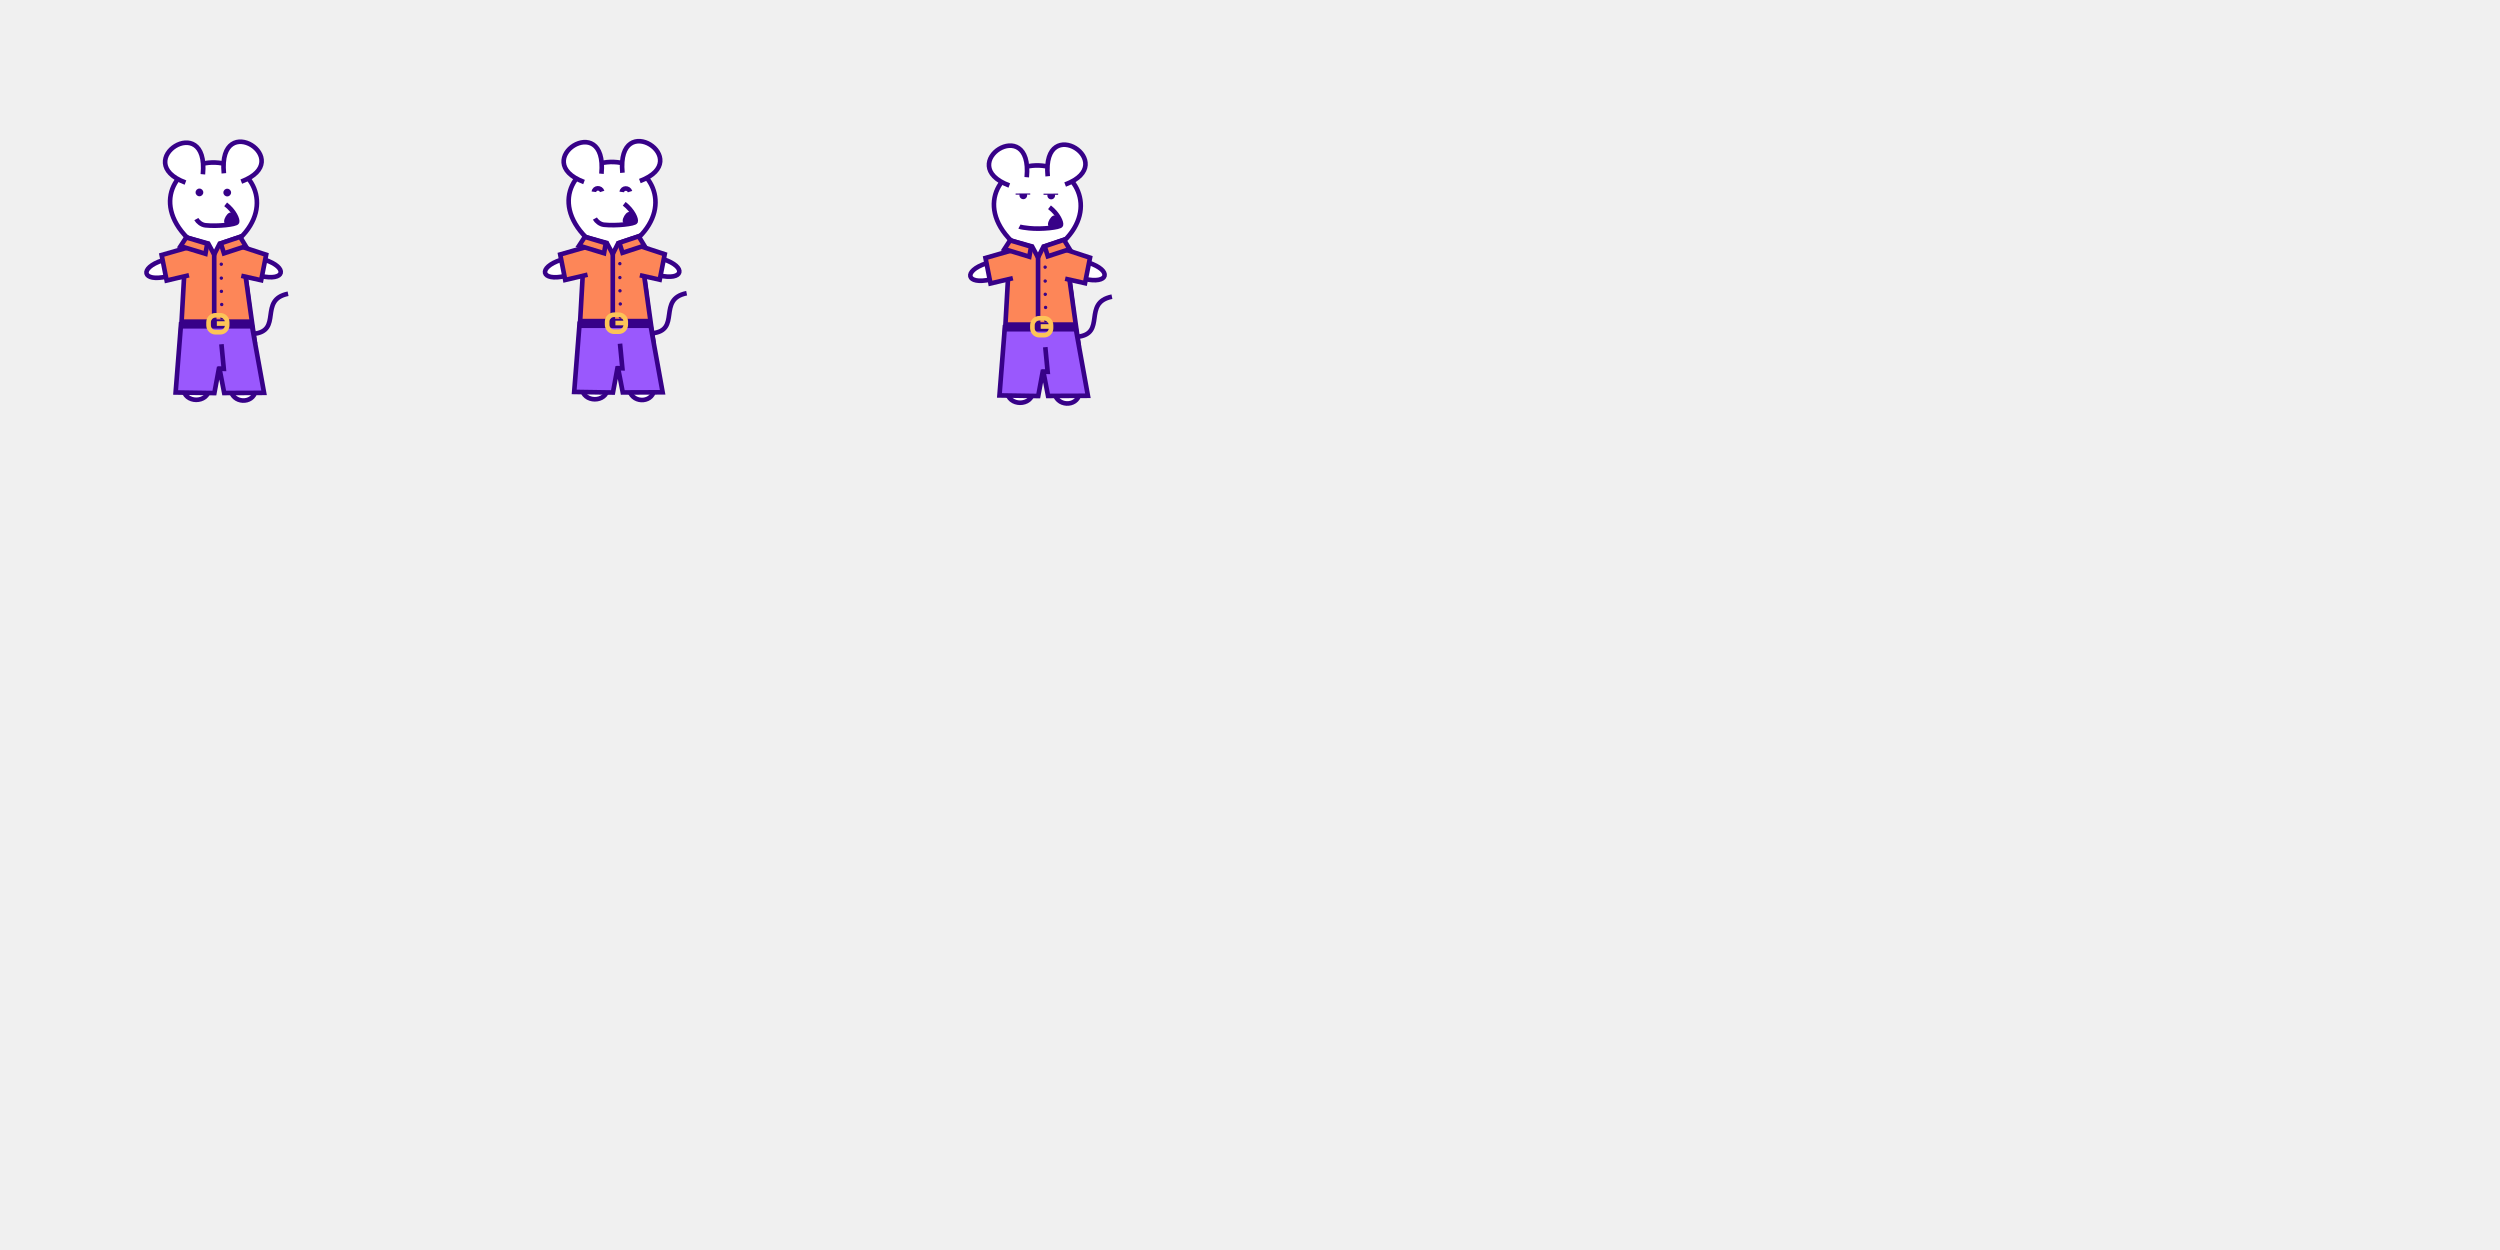
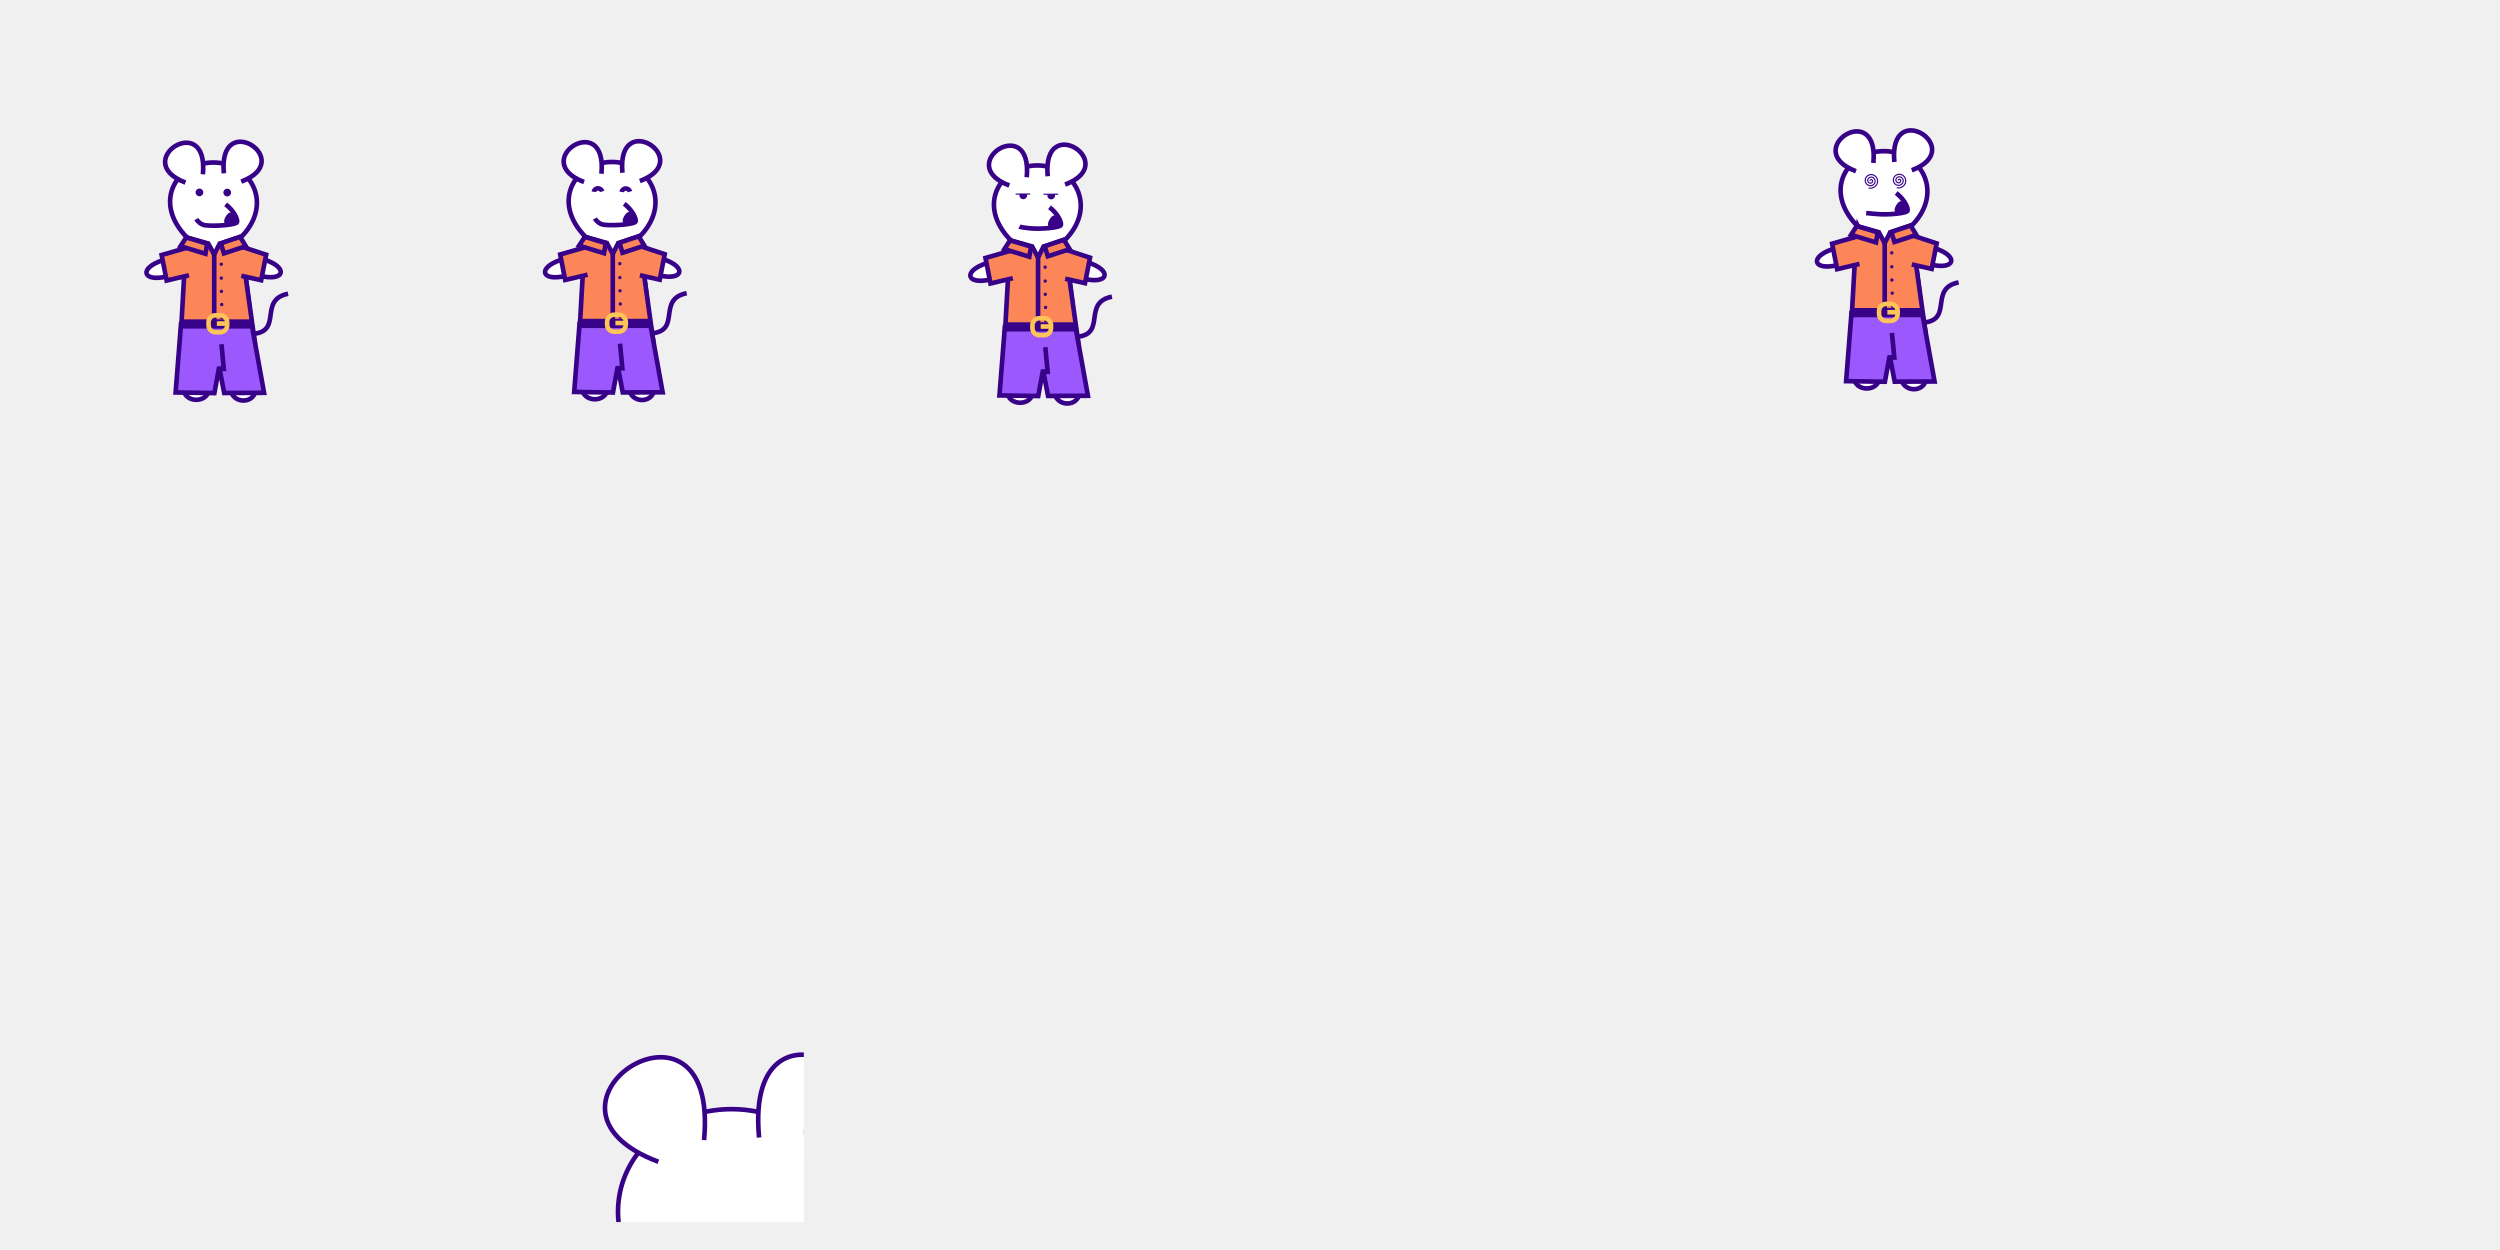
<svg xmlns="http://www.w3.org/2000/svg" xmlns:xlink="http://www.w3.org/1999/xlink" width="6480" height="3240" viewBox="0 0 540 270" version="1.1" id="svg1">
  <defs id="defs1">
    <linearGradient id="swatch44">
      <stop style="stop-color:#ff80f1;stop-opacity:1;" offset="0" id="stop44" />
    </linearGradient>
    <linearGradient id="swatch43">
      <stop style="stop-color:#ff80f1;stop-opacity:1;" offset="0" id="stop43" />
    </linearGradient>
    <pattern xlink:href="#pattern12" preserveAspectRatio="xMidYMid" id="pattern15" patternTransform="translate(-4.2089842e-6,-2.1347655e-5)" />
    <pattern xlink:href="#pattern11" preserveAspectRatio="xMidYMid" id="pattern13" patternTransform="translate(-4.2089842e-6,-1.1347656e-5)" />
    <pattern patternUnits="userSpaceOnUse" width="145.163" height="23.961" patternTransform="translate(194.6471,528.9346)" preserveAspectRatio="xMidYMid" id="pattern11">
      <rect style="fill:#ffffff;stroke:#6002ee;stroke-width:12;stroke-dasharray:none" id="rect11-6" width="133.163" height="11.961" x="6" y="6" rx="18" />
    </pattern>
    <pattern patternUnits="userSpaceOnUse" width="145.163" height="23.961" patternTransform="translate(194.6471,528.9346)" preserveAspectRatio="xMidYMid" id="pattern12">
      <rect style="fill:url(#pattern13);stroke:none" width="145.163" height="23.961" x="0" y="0" id="rect12" />
    </pattern>
    <pattern patternUnits="userSpaceOnUse" width="145.163" height="23.961" patternTransform="translate(194.6471,528.9346)" preserveAspectRatio="xMidYMid" id="pattern14">
      <rect style="fill:url(#pattern15);stroke:none" width="145.163" height="23.961" x="0" y="0" id="rect13" />
    </pattern>
+     <clipPath clipPathUnits="userSpaceOnUse" id="clipPath2">
+       <rect style="fill:#58fded;stroke-width:0.473" id="rect3" width="80.11" height="75.452" x="93.521" y="188.519" />
+     </clipPath>
+     <clipPath clipPathUnits="userSpaceOnUse" id="clipPath3">
+       <rect style="fill:#58fded;stroke-width:0.473" id="rect4" width="80.11" height="75.452" x="93.521" y="188.519" />
+     </clipPath>
  </defs>
  <g id="layer1">
    <path style="fill:#ffffff;fill-opacity:1;fill-rule:nonzero;stroke:#370188;stroke-width:1;stroke-dasharray:none;stroke-opacity:1" d="m 57.185,56.105 c 5.101,1.677 4.371,4.719 -0.921,3.495" id="path61-9-5" />
    <path style="fill:#ffffff;fill-opacity:1;fill-rule:nonzero;stroke:#370188;stroke-width:1;stroke-dasharray:none;stroke-opacity:1" d="m 35.094,56.237 c -5.101,1.677 -4.371,4.719 0.921,3.495" id="path61-93" />
    <path style="fill:#ffffff;fill-opacity:1;fill-rule:nonzero;stroke:#370188;stroke-width:1;stroke-dasharray:none;stroke-opacity:1" d="m 40.558,51.464 c -8.042,-8 -2.097,-16.656 5.934,-16.355 7.911,0.297 12.715,9.19 5.357,16.332 1.214,7.864 3.175,22.212 3.348,32.968 -0.514,2.943 -5.09,2.828 -5.429,-0.452 -0.339,-3.28 -4.413,-3.761 -4.592,-0.053 -0.159,3.295 -5.452,3.28 -5.588,-0.06 -0.799,-5.496 0.335,-24.406 0.969,-32.381 z" id="path49-6" />
    <path style="fill:#fd8658;fill-opacity:1;fill-rule:nonzero;stroke:#370188;stroke-width:1;stroke-dasharray:none;stroke-opacity:1" d="m 51.859,51.166 3.148,22.527 -16.021,-0.06 1.256,-22.358 4.741,1.326 1.276,2.374 1.169,-2.303 z" id="path56-7" />
    <path style="fill:#fd8658;fill-opacity:1;fill-rule:nonzero;stroke:#370188;stroke-width:1;stroke-dasharray:none;stroke-opacity:1" d="m 41.329,53.242 -6.417,1.842 1.082,5.508 4.828,-1.139" id="path57-2" />
    <path style="fill:#fd8658;fill-opacity:1;fill-rule:nonzero;stroke:#370188;stroke-width:1;stroke-dasharray:none;stroke-opacity:1" d="m 51.343,53.006 6.149,2.021 -1.082,5.508 -4.288,-0.966" id="path57-4-4" />
    <path style="fill:#fd8658;fill-opacity:1;fill-rule:nonzero;stroke:#370188;stroke-width:1;stroke-dasharray:none;stroke-opacity:1" d="m 40.23,51.283 -1.233,1.891 5.384,1.644 0.381,-2.179 z" id="path58-4" />
    <path style="fill:#fd8658;fill-opacity:1;fill-rule:nonzero;stroke:#370188;stroke-width:1;stroke-dasharray:none;stroke-opacity:1" d="m 47.698,52.557 4.163,-1.397 1.233,2.027 -4.72,1.537 z" id="path59-0" />
    <path style="fill:#ffffff;fill-opacity:1;fill-rule:nonzero;stroke:#370188;stroke-width:1;stroke-dasharray:none;stroke-opacity:1" d="m 46.268,54.509 1e-5,18.845" id="path60-3" />
    <circle style="fill:#370188;fill-opacity:1;stroke:#370188;stroke-width:0.251;stroke-opacity:1" id="path3-3-6-6-7-1" r="0.238" cy="68.606" cx="47.917" />
    <circle style="fill:#370188;fill-opacity:1;stroke:#370188;stroke-width:0.251;stroke-opacity:1" id="path3-3-6-6-7-0-4" r="0.238" cy="62.934" cx="47.825" />
    <circle style="fill:#370188;fill-opacity:1;stroke:#370188;stroke-width:0.251;stroke-opacity:1" id="path3-3-6-60-5-3-8" r="0.238" cy="65.772" cx="47.892" />
    <circle style="fill:#370188;fill-opacity:1;stroke:#370188;stroke-width:0.251;stroke-opacity:1" id="path3-3-6-6-7-0-0-8" r="0.238" cy="57.069" cx="47.796" />
    <circle style="fill:#370188;fill-opacity:1;stroke:#370188;stroke-width:0.251;stroke-opacity:1" id="path3-3-6-60-5-3-6-7" r="0.238" cy="60.075" cx="47.807" />
    <circle style="fill:#370188;fill-opacity:1;stroke:none;stroke-width:3.975;stroke-dasharray:none;stroke-opacity:1" id="path9-5-7-5" cx="43.078" cy="41.562" r="0.833" />
    <circle style="fill:#370188;fill-opacity:1;stroke:none;stroke-width:3.975;stroke-dasharray:none;stroke-opacity:1" id="path9-5-7-6-7" cx="49.082" cy="41.593" r="0.833" />
    <path style="fill:#ffffff;fill-opacity:1;stroke:#370188;stroke-width:1;stroke-dasharray:none;stroke-opacity:1" d="m 48.74,44.136 c 1.911,1.47 2.653,3.356 2.461,3.864 -0.186,0.493 -4.154,0.945 -6.832,0.665 -0.857,-0.09 -1.644,-0.763 -1.961,-1.339" id="path7-6" />
    <path style="fill:#370188;fill-opacity:1;stroke:#370188;stroke-width:1.026;stroke-dasharray:none;stroke-opacity:1" d="m 49.755,46.417 c -0.307,0.099 -0.879,0.963 -0.831,1.455 0.047,0.492 1.014,-0.061 1.014,-0.061 l 0.661,-0.18 -0.245,-0.733 c 0,0 -0.292,-0.58 -0.599,-0.481 z" id="path8-8" />
    <path style="fill:#ffffff;fill-opacity:1;fill-rule:nonzero;stroke:#370188;stroke-width:1;stroke-dasharray:none;stroke-opacity:1" d="m 40.059,39.435 c -12.232,-4.611 5.081,-15.808 3.764,-1.788" id="path67" />
    <path style="fill:#ffffff;fill-opacity:1;fill-rule:nonzero;stroke:#370188;stroke-width:1;stroke-dasharray:none;stroke-opacity:1" d="m 52.117,39.225 c 12.232,-4.611 -5.081,-15.808 -3.764,-1.788" id="path67-5" />
    <path style="fill:#9a58fd;fill-opacity:1;fill-rule:nonzero;stroke:#370188;stroke-width:1;stroke-dasharray:none;stroke-opacity:1" d="m 37.933,84.775 8.373,0.13 1.039,-5.629 1.08,5.61 8.614,-0.032 -2.663,-14.724 -15.282,-0.093 z" id="path55-9" />
    <path style="fill:#ffffff;fill-opacity:1;fill-rule:nonzero;stroke:#370188;stroke-width:2;stroke-dasharray:none;stroke-opacity:1" d="m 39.069,69.978 15.448,-10e-7" id="path69" />
    <rect style="fill:none;fill-opacity:1;fill-rule:nonzero;stroke:#fdc458;stroke-width:1;stroke-dasharray:none;stroke-opacity:1" id="rect68" width="4.018" height="3.661" x="45.052" y="68.103" rx="1.5" />
    <path style="fill:none;fill-opacity:1;fill-rule:nonzero;stroke:#fdc458;stroke-width:1;stroke-dasharray:none;stroke-opacity:1" d="m 46.838,69.889 h 2.054" id="path70" />
    <path style="fill:none;fill-opacity:1;fill-rule:nonzero;stroke:#370188;stroke-width:1;stroke-dasharray:none;stroke-opacity:1" d="m 47.021,79.637 1.319,0.035 -0.509,-5.318" id="path71" />
    <path style="fill:none;fill-opacity:1;fill-rule:nonzero;stroke:#370188;stroke-width:1;stroke-dasharray:none;stroke-opacity:1" d="m 54.723,72.114 c 6.407,-0.614 1.028,-7.368 7.502,-8.665" id="path72" />
    <path style="fill:#ffffff;fill-opacity:1;fill-rule:nonzero;stroke:#370188;stroke-width:1;stroke-dasharray:none;stroke-opacity:1" d="m 235.137,56.739 c 5.101,1.677 4.371,4.719 -0.921,3.495" id="path61-9-5-3" />
    <path style="fill:#ffffff;fill-opacity:1;fill-rule:nonzero;stroke:#370188;stroke-width:1;stroke-dasharray:none;stroke-opacity:1" d="m 213.046,56.871 c -5.101,1.677 -4.371,4.719 0.921,3.495" id="path61-93-0" />
    <path style="fill:#ffffff;fill-opacity:1;fill-rule:nonzero;stroke:#370188;stroke-width:1;stroke-dasharray:none;stroke-opacity:1" d="m 218.51,52.098 c -8.042,-8 -2.097,-16.656 5.934,-16.355 7.911,0.297 12.715,9.19 5.357,16.332 1.214,7.864 3.175,22.212 3.348,32.968 -0.514,2.943 -5.09,2.828 -5.429,-0.452 -0.339,-3.28 -4.413,-3.761 -4.592,-0.053 -0.159,3.295 -5.452,3.28 -5.588,-0.06 -0.799,-5.496 0.335,-24.406 0.969,-32.381 z" id="path49-6-2" />
    <path style="fill:#fd8658;fill-opacity:1;fill-rule:nonzero;stroke:#370188;stroke-width:1;stroke-dasharray:none;stroke-opacity:1" d="m 229.812,51.801 3.148,22.527 -16.021,-0.06 1.256,-22.358 4.741,1.326 1.276,2.374 1.169,-2.303 z" id="path56-7-1" />
    <path style="fill:#fd8658;fill-opacity:1;fill-rule:nonzero;stroke:#370188;stroke-width:1;stroke-dasharray:none;stroke-opacity:1" d="m 219.282,53.877 -6.417,1.842 1.082,5.508 4.828,-1.139" id="path57-2-6" />
    <path style="fill:#fd8658;fill-opacity:1;fill-rule:nonzero;stroke:#370188;stroke-width:1;stroke-dasharray:none;stroke-opacity:1" d="m 229.296,53.64 6.149,2.021 -1.082,5.508 -4.288,-0.966" id="path57-4-4-7" />
    <path style="fill:#fd8658;fill-opacity:1;fill-rule:nonzero;stroke:#370188;stroke-width:1;stroke-dasharray:none;stroke-opacity:1" d="m 218.182,51.917 -1.233,1.891 5.384,1.644 0.381,-2.179 z" id="path58-4-6" />
    <path style="fill:#fd8658;fill-opacity:1;fill-rule:nonzero;stroke:#370188;stroke-width:1;stroke-dasharray:none;stroke-opacity:1" d="m 225.65,53.191 4.163,-1.397 1.233,2.027 -4.72,1.537 z" id="path59-0-9" />
    <path style="fill:#ffffff;fill-opacity:1;fill-rule:nonzero;stroke:#370188;stroke-width:1;stroke-dasharray:none;stroke-opacity:1" d="m 224.22,55.143 1e-5,18.845" id="path60-3-6" />
    <circle style="fill:#370188;fill-opacity:1;stroke:#370188;stroke-width:0.251;stroke-opacity:1" id="path3-3-6-6-7-1-8" r="0.238" cy="69.24" cx="225.869" />
    <circle style="fill:#370188;fill-opacity:1;stroke:#370188;stroke-width:0.251;stroke-opacity:1" id="path3-3-6-6-7-0-4-7" r="0.238" cy="63.568" cx="225.777" />
    <circle style="fill:#370188;fill-opacity:1;stroke:#370188;stroke-width:0.251;stroke-opacity:1" id="path3-3-6-60-5-3-8-1" r="0.238" cy="66.406" cx="225.844" />
    <circle style="fill:#370188;fill-opacity:1;stroke:#370188;stroke-width:0.251;stroke-opacity:1" id="path3-3-6-6-7-0-0-8-0" r="0.238" cy="57.704" cx="225.748" />
    <circle style="fill:#370188;fill-opacity:1;stroke:#370188;stroke-width:0.251;stroke-opacity:1" id="path3-3-6-60-5-3-6-7-2" r="0.238" cy="60.709" cx="225.76" />
    <path style="fill:#370188;fill-opacity:1;stroke:none;stroke-width:3.975;stroke-dasharray:none;stroke-opacity:1" id="path9-5-7-5-7" d="m 221.814,41.911 a 0.833,0.833 0 0 1 -0.285,0.953 0.833,0.833 0 0 1 -0.995,0 0.833,0.833 0 0 1 -0.285,-0.953 z" />
    <path style="fill:#ffffff;fill-opacity:1;stroke:#370188;stroke-width:1;stroke-dasharray:none;stroke-opacity:1" d="m 226.692,44.771 c 1.911,1.47 2.653,3.356 2.461,3.864 -0.186,0.493 -4.154,0.945 -6.832,0.665 -0.857,-0.09 -1.858,-0.223 -2.122,-0.365" id="path7-6-33" />
    <path style="fill:#370188;fill-opacity:1;stroke:#370188;stroke-width:1.026;stroke-dasharray:none;stroke-opacity:1" d="m 227.707,47.051 c -0.307,0.099 -0.879,0.963 -0.831,1.455 0.047,0.492 1.014,-0.061 1.014,-0.061 l 0.661,-0.18 -0.245,-0.733 c 0,0 -0.292,-0.58 -0.599,-0.481 z" id="path8-8-2" />
    <path style="fill:#ffffff;fill-opacity:1;fill-rule:nonzero;stroke:#370188;stroke-width:1;stroke-dasharray:none;stroke-opacity:1" d="m 218.011,40.069 c -12.232,-4.611 5.081,-15.808 3.764,-1.788" id="path67-56" />
    <path style="fill:#ffffff;fill-opacity:1;fill-rule:nonzero;stroke:#370188;stroke-width:1;stroke-dasharray:none;stroke-opacity:1" d="M 230.069,39.86 C 242.301,35.249 224.988,24.052 226.305,38.072" id="path67-5-1" />
    <path style="fill:#9a58fd;fill-opacity:1;fill-rule:nonzero;stroke:#370188;stroke-width:1;stroke-dasharray:none;stroke-opacity:1" d="m 215.885,85.41 8.373,0.13 1.039,-5.629 1.08,5.61 8.614,-0.032 -2.663,-14.724 -15.282,-0.093 z" id="path55-9-7" />
    <path style="fill:#ffffff;fill-opacity:1;fill-rule:nonzero;stroke:#370188;stroke-width:2;stroke-dasharray:none;stroke-opacity:1" d="m 217.022,70.612 15.448,-10e-7" id="path69-4" />
    <rect style="fill:none;fill-opacity:1;fill-rule:nonzero;stroke:#fdc458;stroke-width:1;stroke-dasharray:none;stroke-opacity:1" id="rect68-1" width="4.018" height="3.661" x="223.004" y="68.737" rx="1.5" />
    <path style="fill:none;fill-opacity:1;fill-rule:nonzero;stroke:#fdc458;stroke-width:1;stroke-dasharray:none;stroke-opacity:1" d="m 224.79,70.523 h 2.054" id="path70-1" />
    <path style="fill:none;fill-opacity:1;fill-rule:nonzero;stroke:#370188;stroke-width:1;stroke-dasharray:none;stroke-opacity:1" d="m 224.974,80.271 1.319,0.035 -0.509,-5.318" id="path71-72" />
    <path style="fill:none;fill-opacity:1;fill-rule:nonzero;stroke:#370188;stroke-width:1;stroke-dasharray:none;stroke-opacity:1" d="m 232.675,72.748 c 6.407,-0.614 1.028,-7.368 7.502,-8.665" id="path72-1" />
    <path style="fill:#ffffff;fill-opacity:1;fill-rule:nonzero;stroke:#370188;stroke-width:1;stroke-dasharray:none;stroke-opacity:1" d="m 143.276,55.987 c 5.101,1.677 4.371,4.719 -0.921,3.495" id="path61-9-5-0" />
    <path style="fill:#ffffff;fill-opacity:1;fill-rule:nonzero;stroke:#370188;stroke-width:1;stroke-dasharray:none;stroke-opacity:1" d="m 121.184,56.119 c -5.101,1.677 -4.371,4.719 0.921,3.495" id="path61-93-8" />
    <path style="fill:#ffffff;fill-opacity:1;fill-rule:nonzero;stroke:#370188;stroke-width:1;stroke-dasharray:none;stroke-opacity:1" d="m 126.649,51.346 c -8.042,-8 -2.097,-16.656 5.934,-16.355 7.911,0.297 12.715,9.19 5.357,16.332 1.214,7.864 3.175,22.212 3.348,32.968 -0.514,2.943 -5.09,2.828 -5.429,-0.452 -0.339,-3.28 -4.413,-3.761 -4.592,-0.053 -0.159,3.295 -5.452,3.28 -5.588,-0.06 -0.799,-5.496 0.335,-24.406 0.969,-32.381 z" id="path49-6-5" />
    <path style="fill:#fd8658;fill-opacity:1;fill-rule:nonzero;stroke:#370188;stroke-width:1;stroke-dasharray:none;stroke-opacity:1" d="m 137.95,51.048 3.148,22.527 -16.021,-0.06 1.256,-22.358 4.741,1.326 1.276,2.374 1.169,-2.303 z" id="path56-7-2" />
    <path style="fill:#fd8658;fill-opacity:1;fill-rule:nonzero;stroke:#370188;stroke-width:1;stroke-dasharray:none;stroke-opacity:1" d="m 127.42,53.124 -6.417,1.842 1.082,5.508 4.828,-1.139" id="path57-2-3" />
    <path style="fill:#fd8658;fill-opacity:1;fill-rule:nonzero;stroke:#370188;stroke-width:1;stroke-dasharray:none;stroke-opacity:1" d="m 137.434,52.888 6.149,2.021 -1.082,5.508 -4.288,-0.966" id="path57-4-4-0" />
    <path style="fill:#fd8658;fill-opacity:1;fill-rule:nonzero;stroke:#370188;stroke-width:1;stroke-dasharray:none;stroke-opacity:1" d="m 126.321,51.165 -1.233,1.891 5.384,1.644 0.381,-2.179 z" id="path58-4-2" />
    <path style="fill:#fd8658;fill-opacity:1;fill-rule:nonzero;stroke:#370188;stroke-width:1;stroke-dasharray:none;stroke-opacity:1" d="m 133.788,52.439 4.163,-1.397 1.233,2.027 -4.72,1.537 z" id="path59-0-6" />
    <path style="fill:#ffffff;fill-opacity:1;fill-rule:nonzero;stroke:#370188;stroke-width:1;stroke-dasharray:none;stroke-opacity:1" d="m 132.359,54.391 1e-5,18.845" id="path60-3-4" />
    <circle style="fill:#370188;fill-opacity:1;stroke:#370188;stroke-width:0.251;stroke-opacity:1" id="path3-3-6-6-7-1-6" r="0.238" cy="68.488" cx="134.008" />
    <circle style="fill:#370188;fill-opacity:1;stroke:#370188;stroke-width:0.251;stroke-opacity:1" id="path3-3-6-6-7-0-4-4" r="0.238" cy="62.816" cx="133.916" />
    <circle style="fill:#370188;fill-opacity:1;stroke:#370188;stroke-width:0.251;stroke-opacity:1" id="path3-3-6-60-5-3-8-4" r="0.238" cy="65.654" cx="133.983" />
    <circle style="fill:#370188;fill-opacity:1;stroke:#370188;stroke-width:0.251;stroke-opacity:1" id="path3-3-6-6-7-0-0-8-7" r="0.238" cy="56.951" cx="133.887" />
    <circle style="fill:#370188;fill-opacity:1;stroke:#370188;stroke-width:0.251;stroke-opacity:1" id="path3-3-6-60-5-3-6-7-3" r="0.238" cy="59.957" cx="133.898" />
    <path style="fill:#ffffff;fill-opacity:1;stroke:#370188;stroke-width:1;stroke-dasharray:none;stroke-opacity:1" d="m 134.831,44.018 c 1.911,1.47 2.653,3.356 2.461,3.864 -0.186,0.493 -4.154,0.945 -6.832,0.665 -0.857,-0.09 -1.644,-0.763 -1.961,-1.339" id="path7-6-3" />
    <path style="fill:#370188;fill-opacity:1;stroke:#370188;stroke-width:1.026;stroke-dasharray:none;stroke-opacity:1" d="m 135.846,46.299 c -0.307,0.099 -0.879,0.963 -0.831,1.455 0.047,0.492 1.014,-0.061 1.014,-0.061 l 0.661,-0.18 -0.245,-0.733 c 0,0 -0.292,-0.58 -0.599,-0.481 z" id="path8-8-8" />
    <path style="fill:#ffffff;fill-opacity:1;fill-rule:nonzero;stroke:#370188;stroke-width:1;stroke-dasharray:none;stroke-opacity:1" d="m 126.15,39.317 c -12.232,-4.611 5.081,-15.808 3.764,-1.788" id="path67-0" />
    <path style="fill:#ffffff;fill-opacity:1;fill-rule:nonzero;stroke:#370188;stroke-width:1;stroke-dasharray:none;stroke-opacity:1" d="M 138.208,39.107 C 150.44,34.497 133.127,23.3 134.444,37.319" id="path67-5-6" />
    <path style="fill:#9a58fd;fill-opacity:1;fill-rule:nonzero;stroke:#370188;stroke-width:1;stroke-dasharray:none;stroke-opacity:1" d="m 124.024,84.657 8.373,0.13 1.039,-5.629 1.08,5.61 8.614,-0.032 -2.663,-14.724 -15.282,-0.093 z" id="path55-9-6" />
    <path style="fill:#ffffff;fill-opacity:1;fill-rule:nonzero;stroke:#370188;stroke-width:2;stroke-dasharray:none;stroke-opacity:1" d="m 125.16,69.86 15.448,-10e-7" id="path69-3" />
    <rect style="fill:none;fill-opacity:1;fill-rule:nonzero;stroke:#fdc458;stroke-width:1;stroke-dasharray:none;stroke-opacity:1" id="rect68-0" width="4.018" height="3.661" x="131.143" y="67.985" rx="1.5" />
    <path style="fill:none;fill-opacity:1;fill-rule:nonzero;stroke:#fdc458;stroke-width:1;stroke-dasharray:none;stroke-opacity:1" d="m 132.929,69.771 h 2.054" id="path70-7" />
    <path style="fill:none;fill-opacity:1;fill-rule:nonzero;stroke:#370188;stroke-width:1;stroke-dasharray:none;stroke-opacity:1" d="m 133.112,79.519 1.319,0.035 -0.509,-5.318" id="path71-7" />
    <path style="fill:none;fill-opacity:1;fill-rule:nonzero;stroke:#370188;stroke-width:1;stroke-dasharray:none;stroke-opacity:1" d="m 140.814,71.996 c 6.407,-0.614 1.028,-7.368 7.502,-8.665" id="path72-8" />
    <path style="fill:none;stroke:#370188;stroke-width:1" d="m 128.283,41.427 c 0.126,-0.968 1.493,-1.001 1.786,-0.074" id="path1" />
    <path style="fill:none;stroke:#370188;stroke-width:1" d="m 134.305,41.466 c 0.126,-0.968 1.493,-1.001 1.786,-0.074" id="path1-0" />
    <path style="fill:#370188;fill-opacity:1;stroke:#370188;stroke-width:0.25;stroke-linecap:butt;stroke-dasharray:none;stroke-opacity:1" d="m 219.373,41.924 3.156,-0.014" id="path18-6" />
    <path style="fill:#370188;fill-opacity:1;stroke:none;stroke-width:3.975;stroke-dasharray:none;stroke-opacity:1" id="path9-5-7-5-7-6" d="m 227.842,41.947 a 0.833,0.833 0 0 1 -0.285,0.953 0.833,0.833 0 0 1 -0.995,0 0.833,0.833 0 0 1 -0.285,-0.953 z" />
    <path style="fill:#370188;fill-opacity:1;stroke:#370188;stroke-width:0.25;stroke-linecap:butt;stroke-dasharray:none;stroke-opacity:1" d="m 225.402,41.959 3.156,-0.014" id="path18-6-3" />
+     <path style="fill:#ffffff;fill-opacity:1;fill-rule:nonzero;stroke:#370188;stroke-width:1;stroke-dasharray:none;stroke-opacity:1" d="m 418.013,53.655 c 5.101,1.677 4.371,4.719 -0.921,3.495" id="path61-9-5-9" />
+     <path style="fill:#ffffff;fill-opacity:1;fill-rule:nonzero;stroke:#370188;stroke-width:1;stroke-dasharray:none;stroke-opacity:1" d="m 395.922,53.787 c -5.101,1.677 -4.371,4.719 0.921,3.495" id="path61-93-3" />
+     <path style="fill:#ffffff;fill-opacity:1;fill-rule:nonzero;stroke:#370188;stroke-width:1;stroke-dasharray:none;stroke-opacity:1" d="m 401.386,49.014 c -8.042,-8 -2.097,-16.656 5.934,-16.355 7.911,0.297 12.715,9.19 5.357,16.332 1.214,7.864 3.175,22.212 3.348,32.968 -0.514,2.943 -5.09,2.828 -5.429,-0.452 -0.339,-3.28 -4.413,-3.761 -4.592,-0.053 -0.159,3.295 -5.452,3.28 -5.588,-0.06 -0.799,-5.496 0.335,-24.406 0.969,-32.381 z" id="path49-6-9" />
+     <path style="fill:#fd8658;fill-opacity:1;fill-rule:nonzero;stroke:#370188;stroke-width:1;stroke-dasharray:none;stroke-opacity:1" d="m 412.688,48.717 3.148,22.527 -16.021,-0.06 1.256,-22.358 4.741,1.326 1.276,2.374 1.169,-2.303 z" id="path56-7-6" />
+     <path style="fill:#fd8658;fill-opacity:1;fill-rule:nonzero;stroke:#370188;stroke-width:1;stroke-dasharray:none;stroke-opacity:1" d="m 402.158,50.793 -6.417,1.842 1.082,5.508 4.828,-1.139" id="path57-2-64" />
+     <path style="fill:#fd8658;fill-opacity:1;fill-rule:nonzero;stroke:#370188;stroke-width:1;stroke-dasharray:none;stroke-opacity:1" d="m 412.172,50.557 6.149,2.021 -1.082,5.508 -4.288,-0.966" id="path57-4-4-08" />
+     <path style="fill:#fd8658;fill-opacity:1;fill-rule:nonzero;stroke:#370188;stroke-width:1;stroke-dasharray:none;stroke-opacity:1" d="m 401.058,48.833 -1.233,1.891 5.384,1.644 0.381,-2.179 z" id="path58-4-20" />
+     <path style="fill:#fd8658;fill-opacity:1;fill-rule:nonzero;stroke:#370188;stroke-width:1;stroke-dasharray:none;stroke-opacity:1" d="m 408.526,50.107 4.163,-1.397 1.233,2.027 -4.72,1.537 z" id="path59-0-60" />
+     <path style="fill:#ffffff;fill-opacity:1;fill-rule:nonzero;stroke:#370188;stroke-width:1;stroke-dasharray:none;stroke-opacity:1" d="m 407.096,52.059 10e-6,18.845" id="path60-3-7" />
+     <circle style="fill:#370188;fill-opacity:1;stroke:#370188;stroke-width:0.251;stroke-opacity:1" id="path3-3-6-6-7-1-2" r="0.238" cy="66.156" cx="408.745" />
+     <circle style="fill:#370188;fill-opacity:1;stroke:#370188;stroke-width:0.251;stroke-opacity:1" id="path3-3-6-6-7-0-4-9" r="0.238" cy="60.484" cx="408.653" />
+     <circle style="fill:#370188;fill-opacity:1;stroke:#370188;stroke-width:0.251;stroke-opacity:1" id="path3-3-6-60-5-3-8-8" r="0.238" cy="63.323" cx="408.72" />
+     <circle style="fill:#370188;fill-opacity:1;stroke:#370188;stroke-width:0.251;stroke-opacity:1" id="path3-3-6-6-7-0-0-8-1" r="0.238" cy="54.62" cx="408.625" />
+     <circle style="fill:#370188;fill-opacity:1;stroke:#370188;stroke-width:0.251;stroke-opacity:1" id="path3-3-6-60-5-3-6-7-1" r="0.238" cy="57.625" cx="408.636" />
+     <path style="fill:#ffffff;fill-opacity:1;stroke:#370188;stroke-width:1;stroke-dasharray:none;stroke-opacity:1" d="m 409.568,41.687 c 1.911,1.47 2.653,3.356 2.461,3.864 -0.186,0.493 -4.154,0.945 -6.832,0.665 -0.857,-0.09 -2.104,-0.195 -2.104,-0.195" id="path7-6-1" />
+     <path style="fill:#370188;fill-opacity:1;stroke:#370188;stroke-width:1.026;stroke-dasharray:none;stroke-opacity:1" d="m 410.584,43.967 c -0.307,0.099 -0.879,0.963 -0.831,1.455 0.047,0.492 1.014,-0.061 1.014,-0.061 l 0.661,-0.18 -0.245,-0.733 c 0,0 -0.292,-0.58 -0.599,-0.481 z" id="path8-8-81" />
+     <path style="fill:#ffffff;fill-opacity:1;fill-rule:nonzero;stroke:#370188;stroke-width:1;stroke-dasharray:none;stroke-opacity:1" d="m 400.887,36.986 c -12.232,-4.611 5.081,-15.808 3.764,-1.788" id="path67-1" />
+     <path style="fill:#ffffff;fill-opacity:1;fill-rule:nonzero;stroke:#370188;stroke-width:1;stroke-dasharray:none;stroke-opacity:1" d="m 412.945,36.776 c 12.232,-4.611 -5.081,-15.808 -3.764,-1.788" id="path67-5-5" />
+     <path style="fill:#9a58fd;fill-opacity:1;fill-rule:nonzero;stroke:#370188;stroke-width:1;stroke-dasharray:none;stroke-opacity:1" d="m 398.761,82.326 8.373,0.13 1.039,-5.629 1.08,5.61 8.614,-0.032 -2.663,-14.724 -15.282,-0.093 z" id="path55-9-0" />
+     <path style="fill:#ffffff;fill-opacity:1;fill-rule:nonzero;stroke:#370188;stroke-width:2;stroke-dasharray:none;stroke-opacity:1" d="m 399.898,67.529 15.448,-10e-7" id="path69-0" />
+     <rect style="fill:none;fill-opacity:1;fill-rule:nonzero;stroke:#fdc458;stroke-width:1;stroke-dasharray:none;stroke-opacity:1" id="rect68-8" width="4.018" height="3.661" x="405.88" y="65.653" rx="1.5" />
+     <path style="fill:none;fill-opacity:1;fill-rule:nonzero;stroke:#fdc458;stroke-width:1;stroke-dasharray:none;stroke-opacity:1" d="m 407.666,67.439 h 2.054" id="path70-3" />
+     <path style="fill:none;fill-opacity:1;fill-rule:nonzero;stroke:#370188;stroke-width:1;stroke-dasharray:none;stroke-opacity:1" d="m 407.85,77.187 1.319,0.035 -0.509,-5.318" id="path71-70" />
+     <path style="fill:none;fill-opacity:1;fill-rule:nonzero;stroke:#370188;stroke-width:1;stroke-dasharray:none;stroke-opacity:1" d="m 415.551,69.665 c 6.407,-0.614 1.028,-7.368 7.502,-8.665" id="path72-13" />
+     <path style="fill:none;fill-rule:evenodd;stroke:#370188;stroke-width:0.478;stroke-dasharray:none;stroke-opacity:1" id="path2" d="m 386.858,38.612 c -0.131,-0.188 0.056,-0.415 0.236,-0.47 0.341,-0.104 0.66,0.183 0.72,0.506 0.09,0.485 -0.31,0.911 -0.776,0.97 -0.627,0.08 -1.163,-0.439 -1.22,-1.045 -0.072,-0.769 0.567,-1.417 1.315,-1.47 0.911,-0.065 1.671,0.695 1.72,1.585 0.058,1.053 -0.823,1.925 -1.854,1.97 -1.194,0.052 -2.18,-0.951 -2.22,-2.124 -0.046,-1.336 1.079,-2.435 2.394,-2.47 1.477,-0.04 2.69,1.207 2.72,2.663 0.034,1.619 -1.335,2.945 -2.933,2.97 -0.26,0.004 -0.52,-0.025 -0.773,-0.086" transform="matrix(0.5232406,0,0,0.5232406,201.5528,18.83801)" />
+     <path style="fill:none;fill-rule:evenodd;stroke:#370188;stroke-width:0.478;stroke-dasharray:none;stroke-opacity:1" id="path2-7" d="m 386.858,38.612 c -0.131,-0.188 0.056,-0.415 0.236,-0.47 0.341,-0.104 0.66,0.183 0.72,0.506 0.09,0.485 -0.31,0.911 -0.776,0.97 -0.627,0.08 -1.163,-0.439 -1.22,-1.045 -0.072,-0.769 0.567,-1.417 1.315,-1.47 0.911,-0.065 1.671,0.695 1.72,1.585 0.058,1.053 -0.823,1.925 -1.854,1.97 -1.194,0.052 -2.18,-0.951 -2.22,-2.124 -0.046,-1.336 1.079,-2.435 2.394,-2.47 1.477,-0.04 2.69,1.207 2.72,2.663 0.034,1.619 -1.335,2.945 -2.933,2.97 -0.26,0.004 -0.52,-0.025 -0.773,-0.086" transform="matrix(0.5232406,0,0,0.5232406,207.6306,18.77069)" />
+     <path style="fill:#ffffff;fill-opacity:1;fill-rule:nonzero;stroke:#370188;stroke-width:1;stroke-dasharray:none;stroke-opacity:1" d="m 143.513,282.494 c -21.093,-20.984 -5.499,-43.688 15.565,-42.896 20.749,0.78 33.35,24.103 14.051,42.838 3.184,20.627 8.327,58.261 8.782,86.472 -1.348,7.719 -13.351,7.417 -14.241,-1.187 -0.89,-8.604 -11.576,-9.865 -12.044,-0.138 -0.416,8.643 -14.301,8.604 -14.657,-0.158 -2.096,-14.417 0.878,-64.015 2.543,-84.931 z" id="path49-6-5-8" clip-path="url(#clipPath3)" />
+     <path style="fill:#ffffff;fill-opacity:1;fill-rule:nonzero;stroke:#370188;stroke-width:1;stroke-dasharray:none;stroke-opacity:1" d="m 142.204,250.944 c -32.083,-12.093 13.327,-41.461 9.872,-4.689" id="path67-0-9" />
+     <path style="fill:#ffffff;fill-opacity:1;fill-rule:nonzero;stroke:#370188;stroke-width:1;stroke-dasharray:none;stroke-opacity:1" d="m 173.831,250.394 c 32.083,-12.093 -13.327,-41.461 -9.872,-4.689" id="path67-5-6-1" clip-path="url(#clipPath2)" />
  </g>
</svg>
